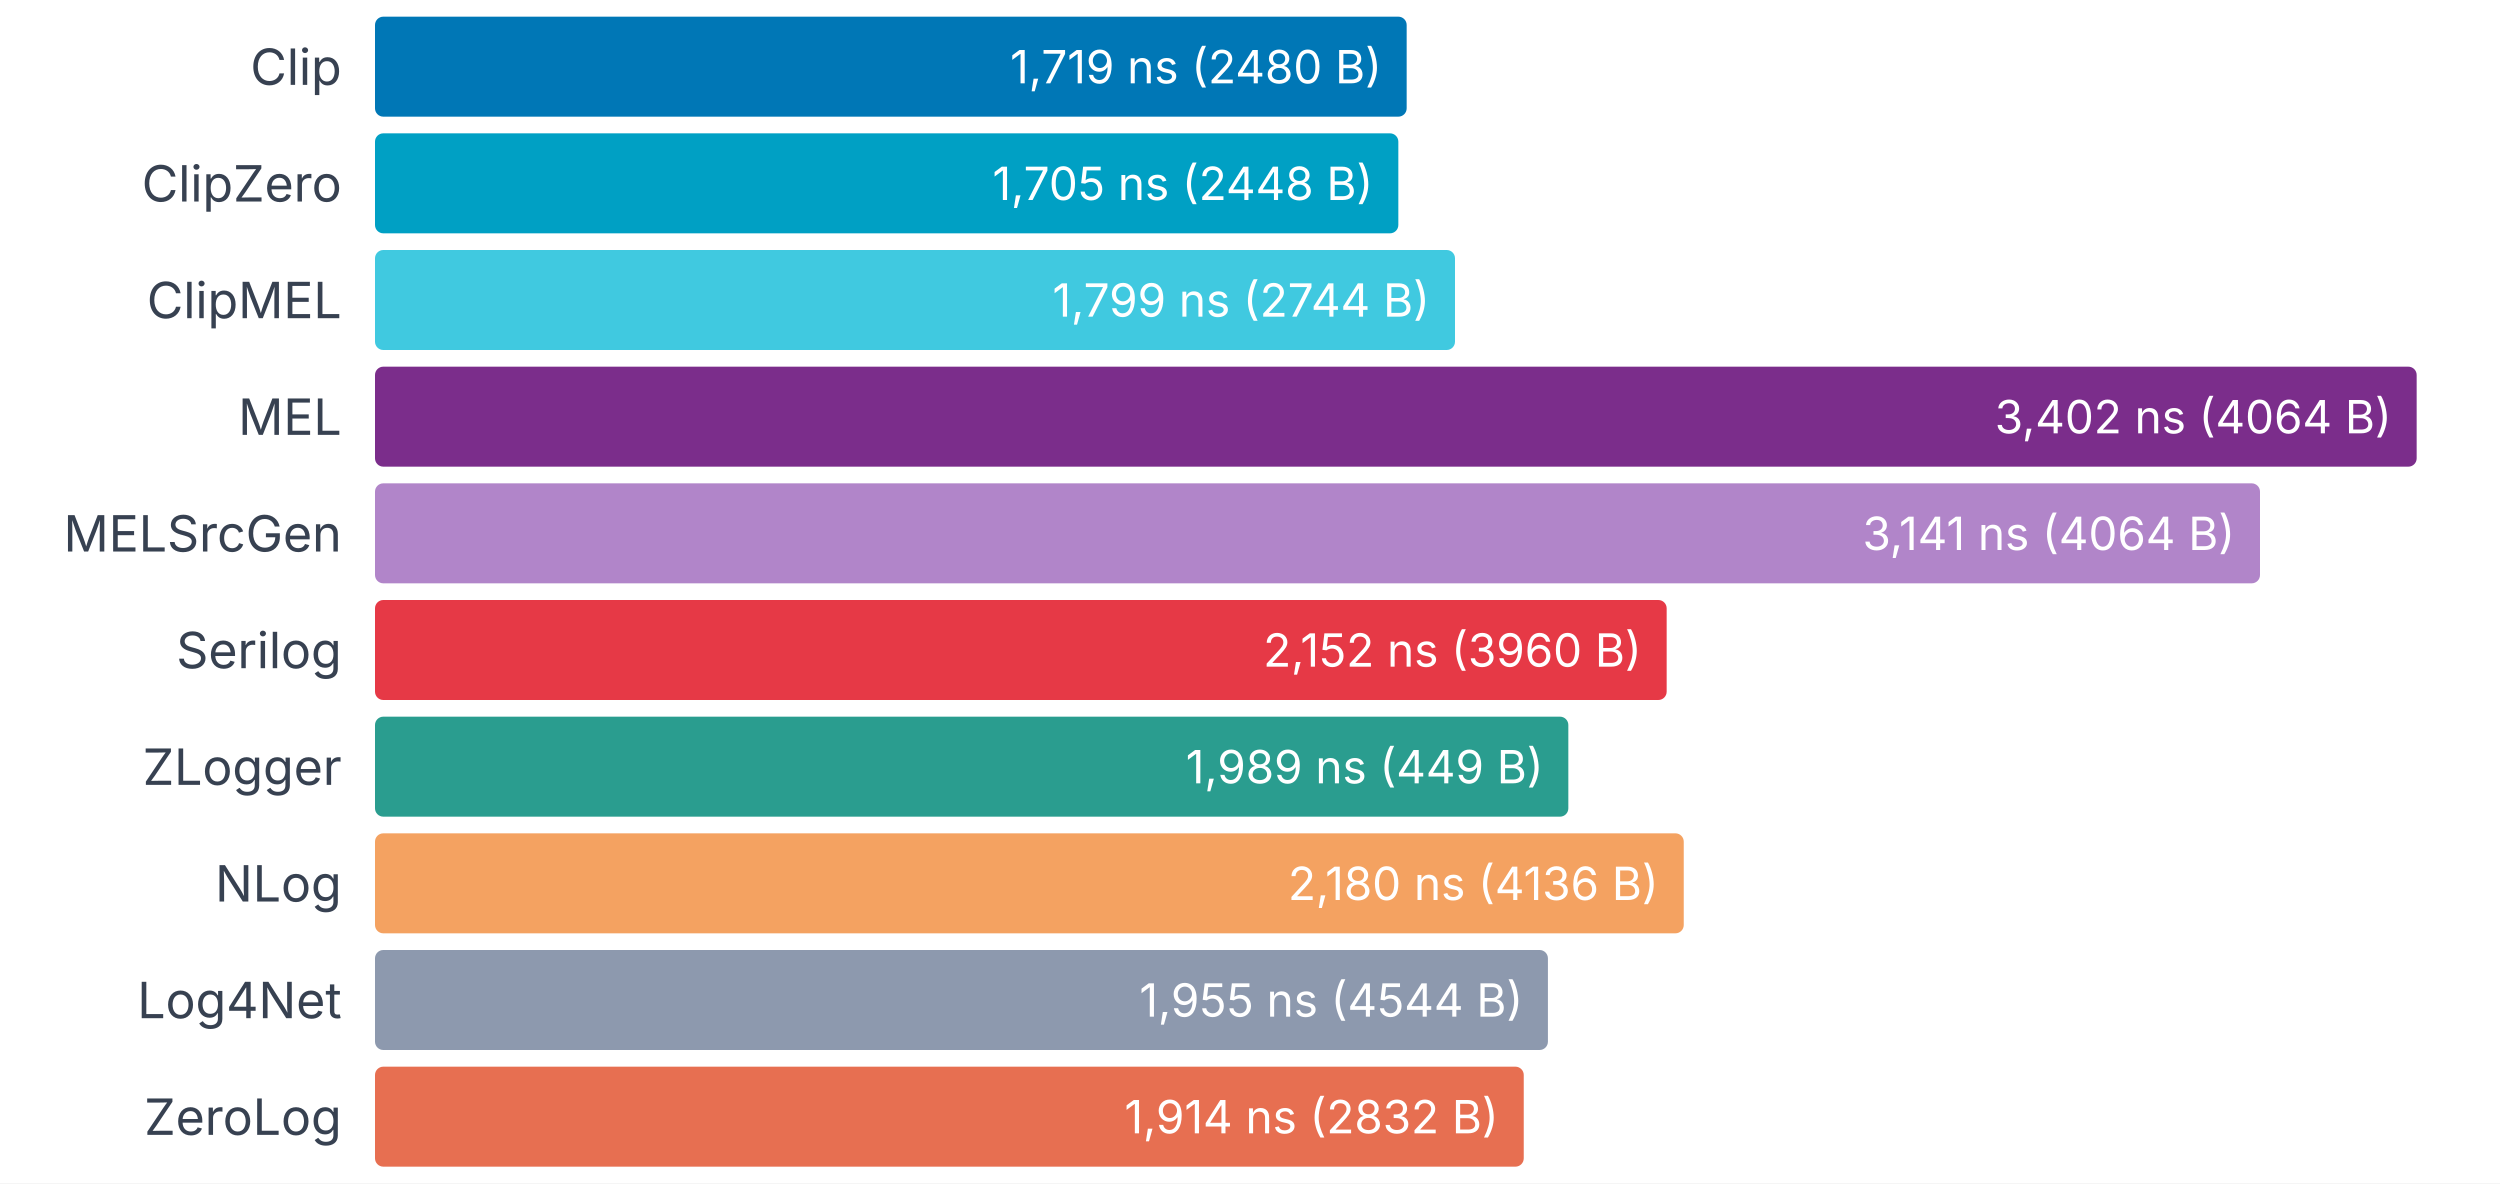
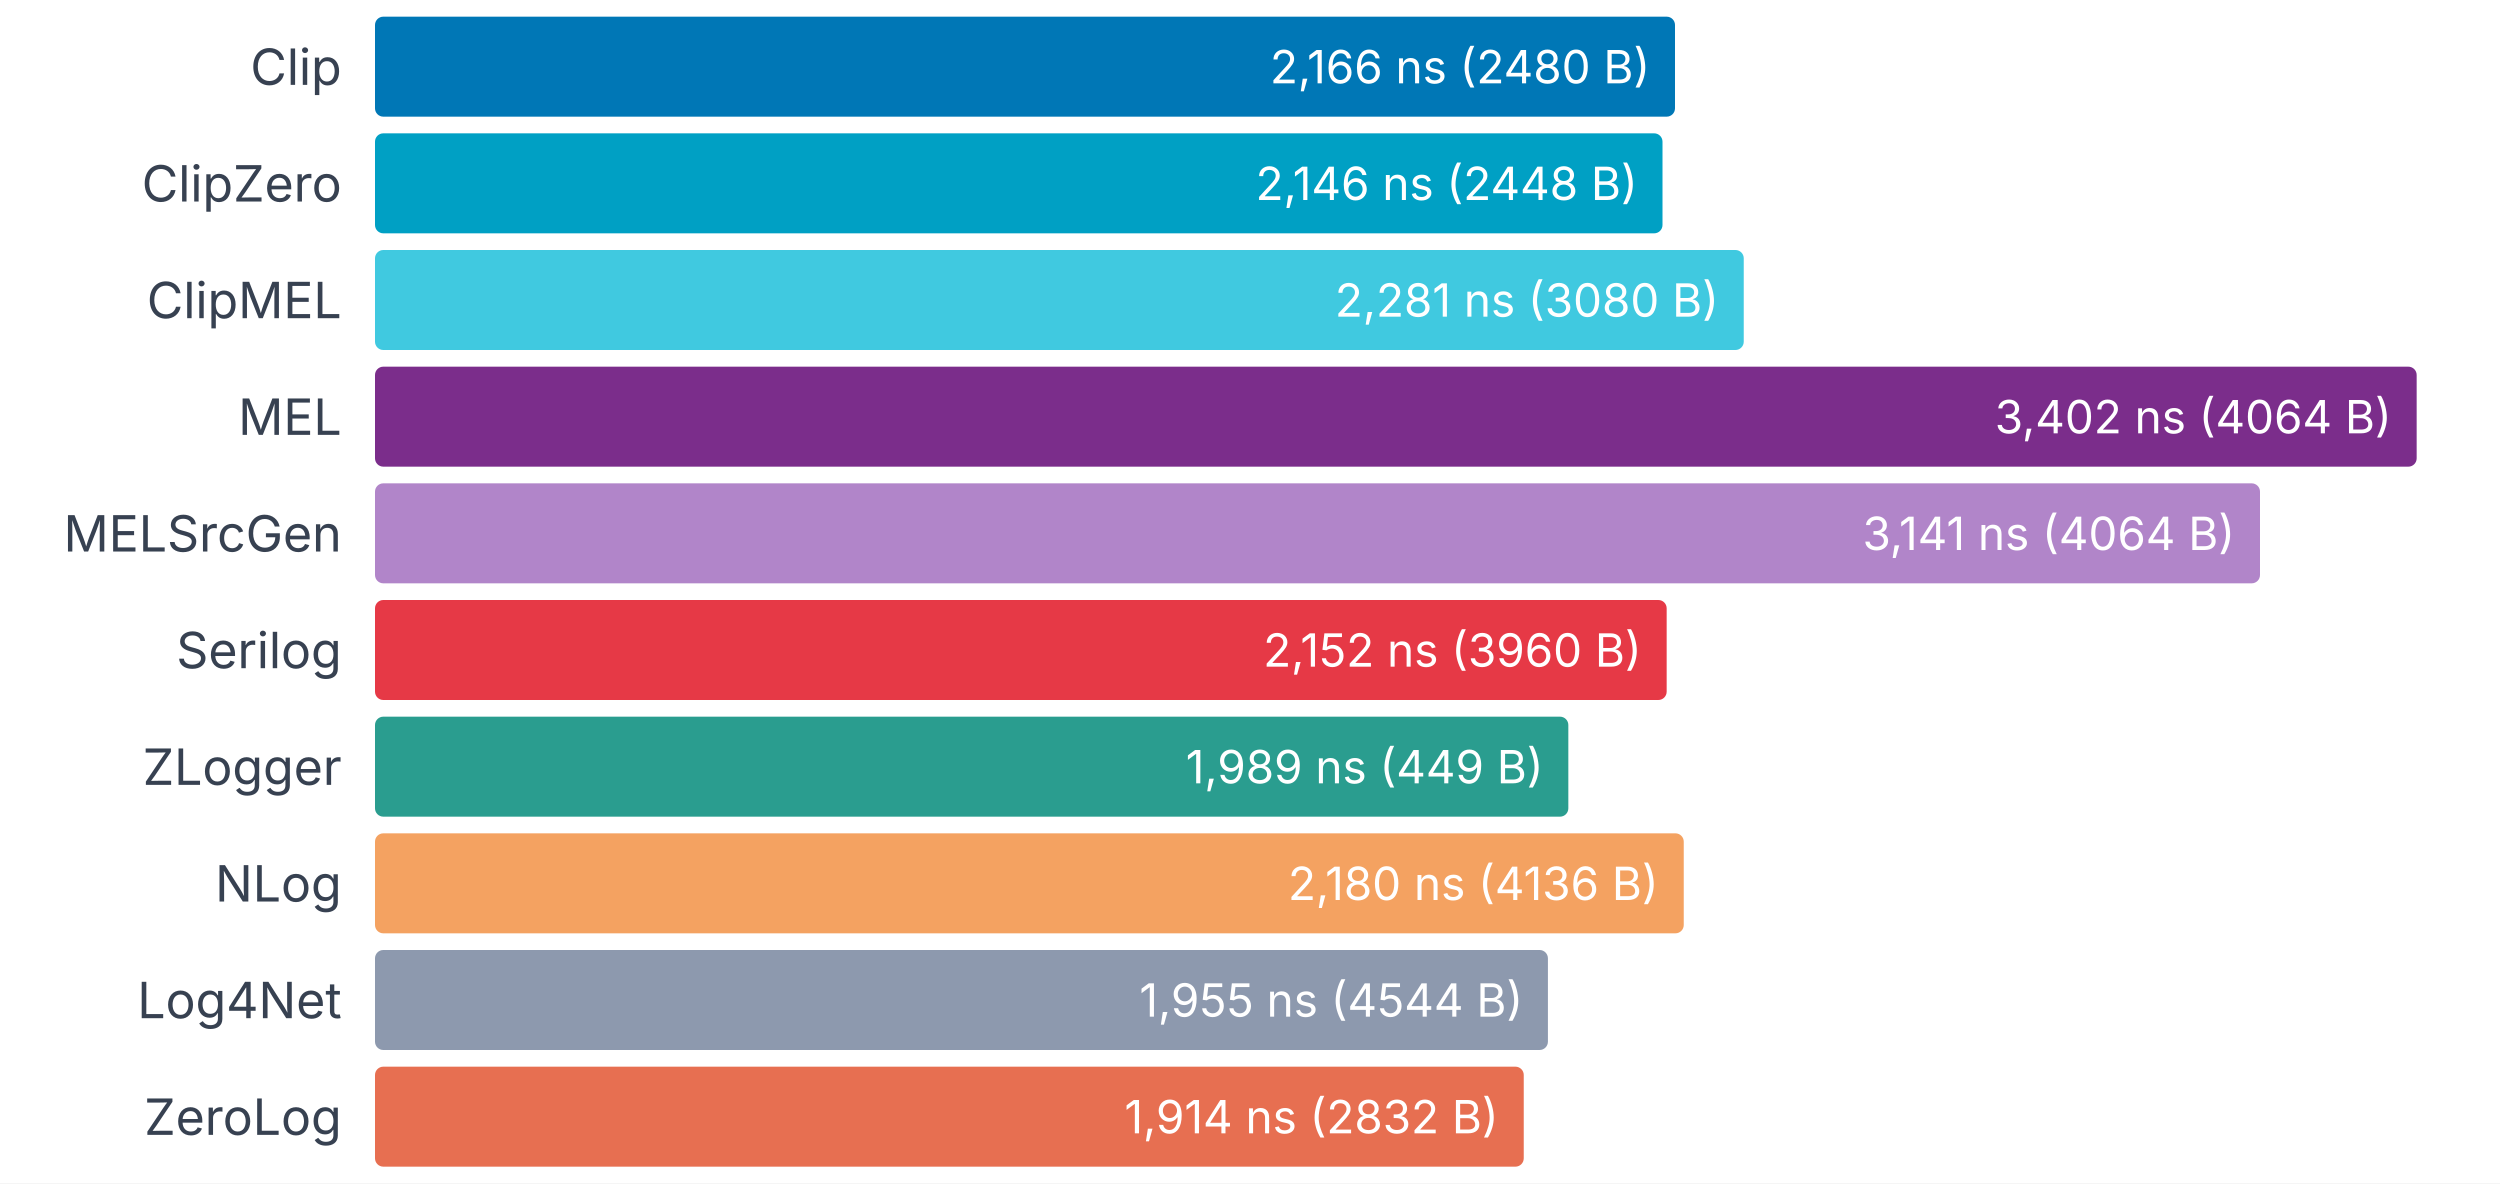
<svg xmlns="http://www.w3.org/2000/svg" width="600" height="284" viewBox="0 0 600 284" font-family="system-ui, -apple-system, sans-serif">
  <rect width="600" height="284" fill="white" />
  <text x="82" y="16.0" text-anchor="end" dominant-baseline="central" font-size="12" fill="#374151">Clip</text>
-   <rect x="90" y="4" width="247.6" height="24" rx="2" fill="#0077b6" />
-   <text x="331.636" y="16.0" text-anchor="end" dominant-baseline="central" font-size="11" fill="white">1,719 ns  (2480 B)</text>
+   <rect x="90" y="4" width="312.0" height="24" rx="2" fill="#0077b6" />
+   <text x="396.032" y="16.0" text-anchor="end" dominant-baseline="central" font-size="11" fill="white">2,166 ns  (2480 B)</text>
  <text x="82" y="44.0" text-anchor="end" dominant-baseline="central" font-size="12" fill="#374151">ClipZero</text>
-   <rect x="90" y="32" width="245.6" height="24" rx="2" fill="#00a0c4" />
-   <text x="329.562" y="44.0" text-anchor="end" dominant-baseline="central" font-size="11" fill="white">1,705 ns  (2448 B)</text>
+   <rect x="90" y="32" width="309.0" height="24" rx="2" fill="#00a0c4" />
+   <text x="393.041" y="44.0" text-anchor="end" dominant-baseline="central" font-size="11" fill="white">2,146 ns  (2448 B)</text>
  <text x="82" y="72.0" text-anchor="end" dominant-baseline="central" font-size="12" fill="#374151">ClipMEL</text>
-   <rect x="90" y="60" width="259.2" height="24" rx="2" fill="#40c9e0" />
-   <text x="343.153" y="72.0" text-anchor="end" dominant-baseline="central" font-size="11" fill="white">1,799 ns  (2744 B)</text>
+   <rect x="90" y="60" width="328.5" height="24" rx="2" fill="#40c9e0" />
+   <text x="412.522" y="72.0" text-anchor="end" dominant-baseline="central" font-size="11" fill="white">2,281 ns  (3080 B)</text>
  <text x="82" y="100.0" text-anchor="end" dominant-baseline="central" font-size="12" fill="#374151">MEL</text>
  <rect x="90" y="88" width="490.0" height="24" rx="2" fill="#7b2d8b" />
  <text x="574.0" y="100.0" text-anchor="end" dominant-baseline="central" font-size="11" fill="white">3,402 ns  (4064 B)</text>
  <text x="82" y="128.0" text-anchor="end" dominant-baseline="central" font-size="12" fill="#374151">MELSrcGen</text>
  <rect x="90" y="116" width="452.4" height="24" rx="2" fill="#b185c9" />
  <text x="536.399" y="128.0" text-anchor="end" dominant-baseline="central" font-size="11" fill="white">3,141 ns  (4064 B)</text>
  <text x="82" y="156.0" text-anchor="end" dominant-baseline="central" font-size="12" fill="#374151">Serilog</text>
  <rect x="90" y="144" width="310.0" height="24" rx="2" fill="#e63946" />
  <text x="393.994" y="156.0" text-anchor="end" dominant-baseline="central" font-size="11" fill="white">2,152 ns  (3960 B)</text>
  <text x="82" y="184.0" text-anchor="end" dominant-baseline="central" font-size="12" fill="#374151">ZLogger</text>
  <rect x="90" y="172" width="286.4" height="24" rx="2" fill="#2a9d8f" />
  <text x="370.443" y="184.0" text-anchor="end" dominant-baseline="central" font-size="11" fill="white">1,989 ns  (449 B)</text>
  <text x="82" y="212.0" text-anchor="end" dominant-baseline="central" font-size="12" fill="#374151">NLog</text>
  <rect x="90" y="200" width="314.1" height="24" rx="2" fill="#f4a261" />
  <text x="398.058" y="212.0" text-anchor="end" dominant-baseline="central" font-size="11" fill="white">2,180 ns  (4136 B)</text>
  <text x="82" y="240.0" text-anchor="end" dominant-baseline="central" font-size="12" fill="#374151">Log4Net</text>
  <rect x="90" y="228" width="281.5" height="24" rx="2" fill="#8d99ae" />
  <text x="365.545" y="240.0" text-anchor="end" dominant-baseline="central" font-size="11" fill="white">1,955 ns  (4544 B)</text>
  <text x="82" y="268.0" text-anchor="end" dominant-baseline="central" font-size="12" fill="#374151">ZeroLog</text>
  <rect x="90" y="256" width="275.7" height="24" rx="2" fill="#e76f51" />
  <text x="359.661" y="268.0" text-anchor="end" dominant-baseline="central" font-size="11" fill="white">1,914 ns  (2832 B)</text>
</svg>
